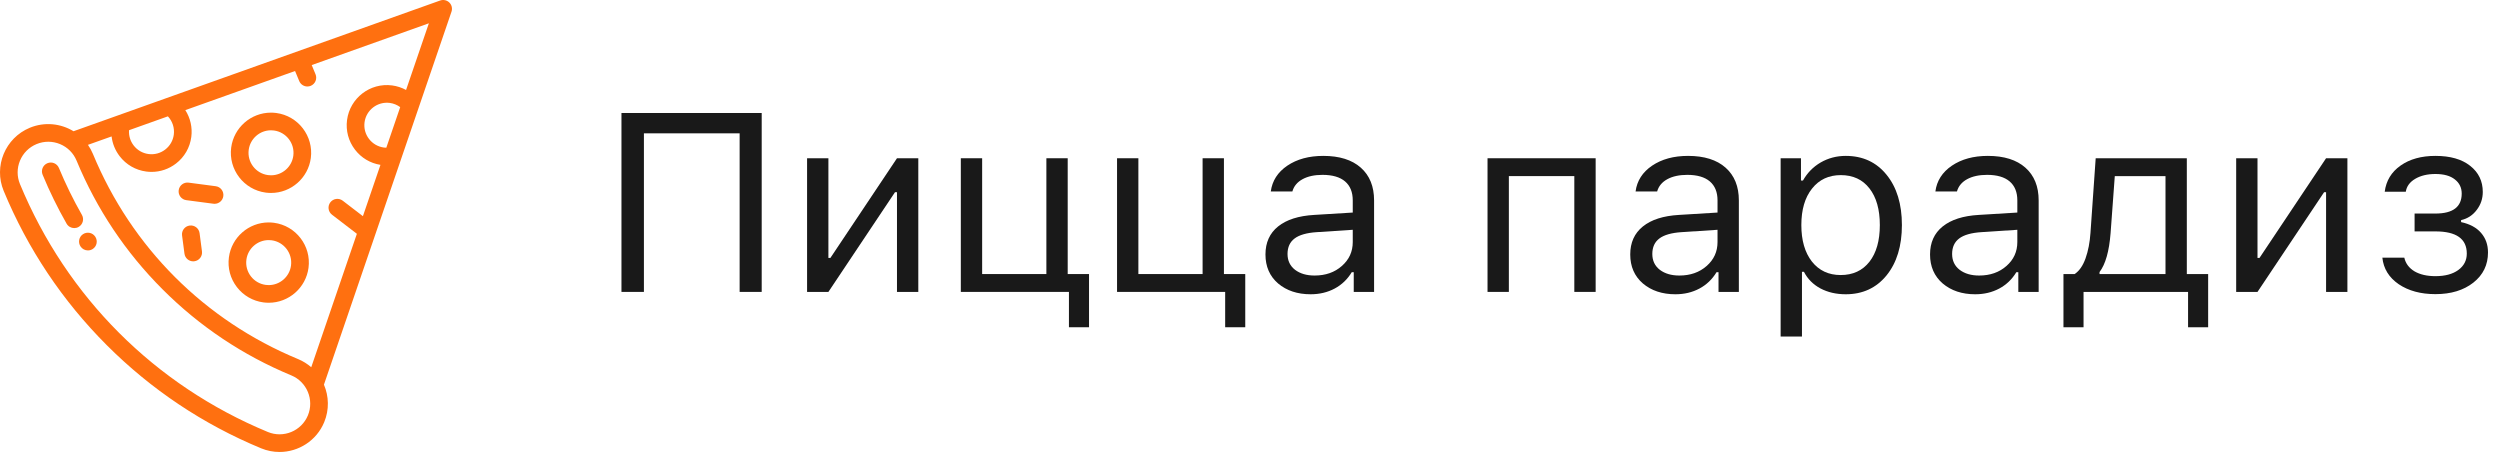
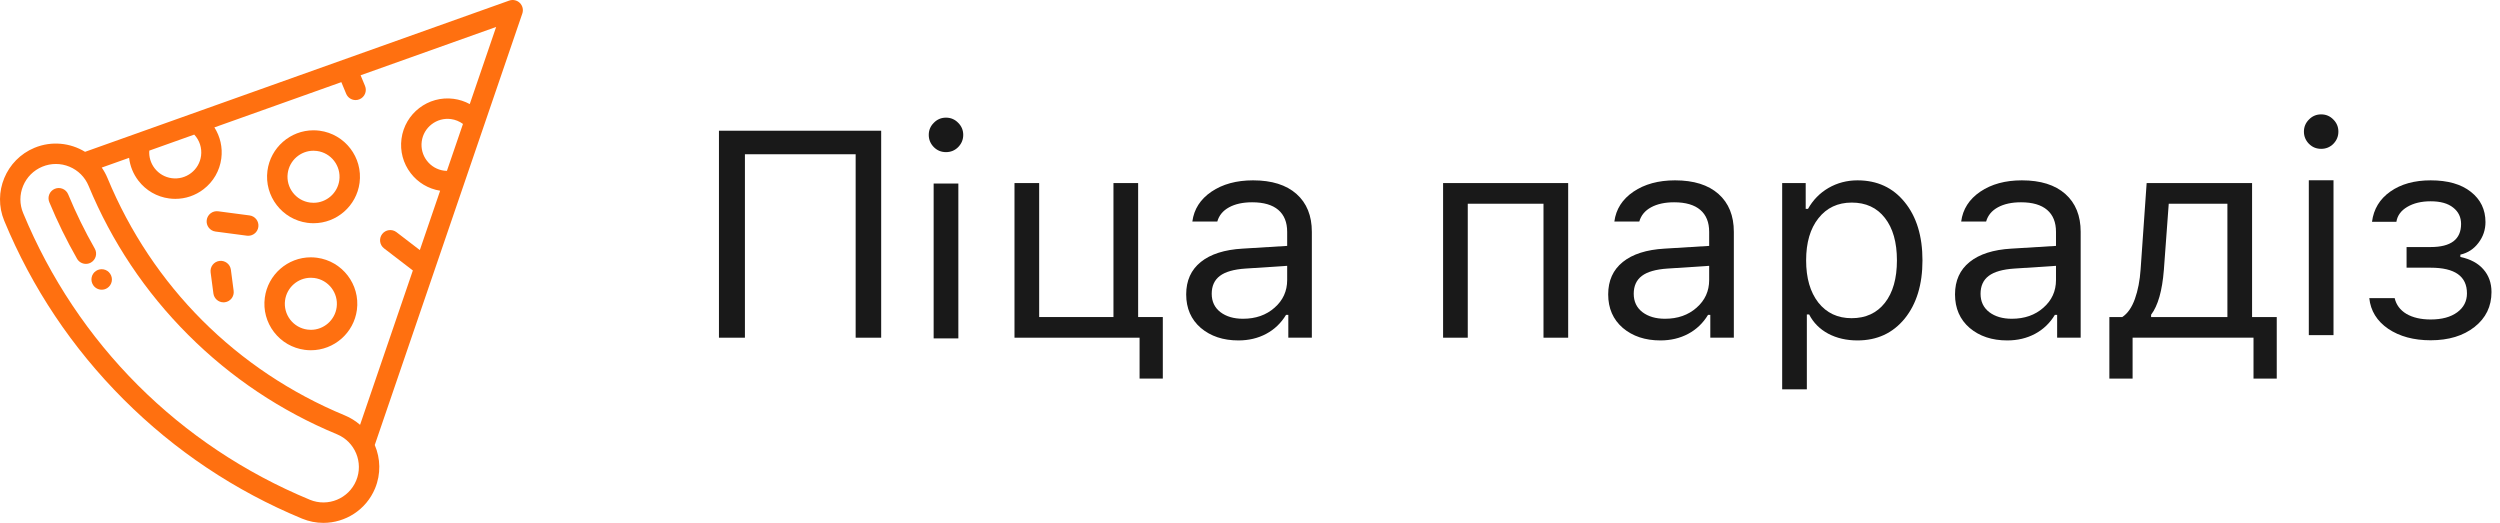
- <svg xmlns="http://www.w3.org/2000/svg" width="177" height="32" viewBox="0 0 177 32" fill="none">
+ <svg xmlns="http://www.w3.org/2000/svg" width="153" height="32" viewBox="0 0 153 32" fill="none">
  <path d="M31.814 0.18C31.643 0.012 31.391 -0.044 31.165 0.036L5.205 9.292C4.304 8.741 3.16 8.612 2.11 9.046C0.369 9.768 -0.461 11.771 0.26 13.513C1.961 17.62 4.418 21.296 7.561 24.439C10.704 27.582 14.38 30.039 18.487 31.74C18.913 31.916 19.355 32 19.791 32C21.133 32 22.409 31.205 22.954 29.889C23.32 29.005 23.285 28.052 22.935 27.234L31.966 0.827C32.044 0.6 31.985 0.349 31.814 0.18ZM9.136 9.218L11.887 8.237C12.21 8.581 12.368 9.055 12.305 9.534C12.249 9.956 12.033 10.331 11.695 10.59C11.357 10.849 10.94 10.961 10.517 10.906C10.095 10.85 9.72 10.634 9.461 10.296C9.223 9.985 9.109 9.606 9.136 9.218ZM21.799 29.411C21.341 30.516 20.07 31.042 18.965 30.585C10.963 27.27 4.73 21.037 1.415 13.035C1.193 12.5 1.193 11.91 1.415 11.375C1.637 10.84 2.054 10.423 2.589 10.201C3.124 9.98 3.714 9.98 4.249 10.201C4.784 10.423 5.201 10.84 5.422 11.375C6.841 14.8 8.89 17.866 11.512 20.488C14.133 23.11 17.2 25.159 20.625 26.578C21.73 27.035 22.256 28.306 21.799 29.411ZM27.351 10.458C27.295 10.457 27.238 10.453 27.182 10.446C26.76 10.39 26.385 10.174 26.126 9.836C25.867 9.499 25.755 9.081 25.81 8.659C25.925 7.788 26.727 7.173 27.598 7.287C27.866 7.323 28.119 7.427 28.334 7.585L27.351 10.458ZM28.749 6.37C28.445 6.204 28.11 6.094 27.761 6.048C26.206 5.843 24.776 6.941 24.571 8.496C24.472 9.248 24.672 9.995 25.134 10.597C25.579 11.178 26.217 11.557 26.936 11.672L25.694 15.305L24.265 14.209C23.991 13.999 23.599 14.05 23.389 14.324C23.179 14.598 23.23 14.99 23.504 15.2L25.267 16.553L22.036 26C21.765 25.765 21.453 25.567 21.104 25.423C14.48 22.679 9.321 17.52 6.578 10.896C6.482 10.666 6.364 10.452 6.227 10.255L7.901 9.659C7.959 10.163 8.153 10.644 8.47 11.057C8.932 11.659 9.601 12.046 10.354 12.145C10.48 12.162 10.606 12.17 10.731 12.17C11.353 12.17 11.954 11.967 12.456 11.582C13.059 11.12 13.445 10.45 13.544 9.697C13.633 9.021 13.475 8.352 13.121 7.797L20.89 5.027L21.185 5.738C21.285 5.979 21.517 6.124 21.762 6.124C21.842 6.124 21.923 6.109 22.001 6.076C22.32 5.944 22.472 5.578 22.34 5.26L22.069 4.607L30.364 1.649L28.749 6.37Z" fill="#FF7010" />
  <path d="M6.75 16.767C6.748 16.764 6.743 16.756 6.741 16.753C6.55 16.466 6.162 16.389 5.875 16.581C5.588 16.771 5.511 17.159 5.7 17.446C5.82 17.63 6.02 17.73 6.225 17.73C6.341 17.73 6.458 17.698 6.562 17.631C6.853 17.444 6.937 17.058 6.75 16.767Z" fill="#FF7010" />
  <path d="M5.799 15.214C5.19 14.147 4.643 13.029 4.172 11.893C4.04 11.574 3.674 11.422 3.356 11.555C3.037 11.687 2.885 12.052 3.017 12.371C3.508 13.556 4.079 14.721 4.714 15.834C4.829 16.036 5.04 16.149 5.257 16.149C5.362 16.149 5.469 16.123 5.566 16.067C5.866 15.896 5.971 15.514 5.799 15.214Z" fill="#FF7010" />
  <path d="M19.558 7.999C19.434 7.983 19.308 7.975 19.184 7.975C17.764 7.975 16.554 9.037 16.368 10.447C16.164 12.001 17.262 13.432 18.816 13.637C18.94 13.653 19.066 13.661 19.19 13.661C20.61 13.661 21.82 12.598 22.006 11.189C22.21 9.635 21.112 8.204 19.558 7.999ZM20.767 11.026C20.663 11.816 19.985 12.411 19.19 12.411C19.12 12.411 19.049 12.407 18.979 12.397C18.108 12.283 17.493 11.481 17.608 10.61C17.712 9.82 18.389 9.225 19.184 9.225C19.254 9.225 19.325 9.229 19.395 9.239C20.266 9.353 20.881 10.155 20.767 11.026Z" fill="#FF7010" />
  <path d="M19.396 15.773C19.272 15.757 19.146 15.748 19.022 15.748C17.602 15.748 16.391 16.811 16.206 18.221C16.107 18.974 16.307 19.72 16.769 20.323C17.231 20.925 17.9 21.311 18.653 21.411C18.777 21.427 18.903 21.435 19.027 21.435C20.447 21.435 21.657 20.372 21.843 18.963C22.048 17.409 20.95 15.978 19.396 15.773ZM20.604 18.8C20.5 19.59 19.822 20.185 19.027 20.185C18.957 20.185 18.886 20.18 18.817 20.171C18.395 20.116 18.02 19.899 17.761 19.562C17.502 19.224 17.39 18.806 17.445 18.384C17.549 17.594 18.227 16.999 19.022 16.999C19.091 16.999 19.163 17.003 19.232 17.012C20.103 17.127 20.718 17.929 20.604 18.8Z" fill="#FF7010" />
  <path d="M15.273 13.184L13.352 12.931C13.01 12.886 12.696 13.127 12.651 13.469C12.606 13.812 12.847 14.126 13.189 14.171L15.11 14.424C15.138 14.427 15.165 14.429 15.193 14.429C15.501 14.429 15.77 14.2 15.811 13.886C15.857 13.543 15.616 13.229 15.273 13.184Z" fill="#FF7010" />
  <path d="M14.299 17.796L14.13 16.507C14.085 16.165 13.771 15.924 13.428 15.969C13.086 16.014 12.845 16.328 12.89 16.671L13.06 17.959C13.101 18.274 13.37 18.503 13.679 18.503C13.706 18.503 13.734 18.501 13.761 18.498C14.104 18.453 14.344 18.139 14.299 17.796Z" fill="#FF7010" />
-   <path d="M172.428 20.825C171.392 20.825 170.526 20.591 169.83 20.123C169.139 19.649 168.753 19.023 168.671 18.244H170.225C170.318 18.654 170.558 18.976 170.945 19.21C171.337 19.438 171.831 19.552 172.428 19.552C173.113 19.552 173.654 19.406 174.052 19.113C174.45 18.821 174.649 18.434 174.649 17.954C174.649 16.907 173.909 16.383 172.428 16.383H170.953V15.119H172.428C173.669 15.119 174.289 14.648 174.289 13.706C174.289 13.29 174.128 12.957 173.806 12.705C173.484 12.447 173.025 12.319 172.428 12.319C171.86 12.319 171.383 12.433 170.997 12.661C170.611 12.889 170.389 13.194 170.33 13.574H168.838C168.937 12.796 169.312 12.178 169.961 11.722C170.611 11.265 171.433 11.037 172.428 11.037C173.476 11.037 174.295 11.271 174.886 11.739C175.483 12.208 175.781 12.825 175.781 13.592C175.781 14.066 175.638 14.49 175.351 14.864C175.07 15.239 174.702 15.479 174.245 15.584V15.725C174.866 15.859 175.337 16.114 175.659 16.488C175.986 16.863 176.15 17.325 176.15 17.875C176.15 18.753 175.805 19.464 175.114 20.009C174.424 20.553 173.528 20.825 172.428 20.825Z" fill="#191919" />
-   <path d="M159.831 20.667H158.321V11.204H159.831V18.262H159.972L164.686 11.204H166.196V20.667H164.686V13.609H164.545L159.831 20.667Z" fill="#191919" />
-   <path d="M153.317 19.403V12.468H149.727L149.429 16.515C149.329 17.791 149.069 18.707 148.647 19.263V19.403H153.317ZM147.515 23.169H146.093V19.403H146.883C147.211 19.187 147.468 18.818 147.655 18.297C147.843 17.77 147.96 17.165 148.006 16.48L148.375 11.204H154.827V19.403H156.337V23.169H154.915V20.667H147.515V23.169Z" fill="#191919" />
-   <path d="M140.123 19.508C140.902 19.508 141.546 19.283 142.055 18.832C142.57 18.382 142.827 17.817 142.827 17.138V16.269L140.281 16.436C139.568 16.483 139.044 16.632 138.71 16.884C138.377 17.135 138.21 17.501 138.21 17.981C138.21 18.455 138.388 18.829 138.745 19.105C139.102 19.374 139.562 19.508 140.123 19.508ZM139.843 20.834C138.912 20.834 138.145 20.579 137.543 20.07C136.946 19.555 136.647 18.87 136.647 18.016C136.647 17.173 136.946 16.512 137.543 16.032C138.14 15.552 138.991 15.28 140.097 15.216L142.827 15.049V14.189C142.827 13.603 142.646 13.156 142.283 12.845C141.92 12.535 141.388 12.38 140.685 12.38C140.118 12.38 139.647 12.483 139.272 12.687C138.897 12.892 138.657 13.182 138.552 13.556H137.025C137.124 12.802 137.513 12.193 138.192 11.731C138.877 11.268 139.726 11.037 140.738 11.037C141.885 11.037 142.772 11.315 143.398 11.871C144.024 12.427 144.337 13.2 144.337 14.189V20.667H142.897V19.271H142.757C142.453 19.774 142.049 20.161 141.546 20.43C141.042 20.699 140.475 20.834 139.843 20.834Z" fill="#191919" />
-   <path d="M130.678 11.037C131.884 11.037 132.846 11.482 133.566 12.371C134.292 13.261 134.655 14.449 134.655 15.935C134.655 17.416 134.292 18.604 133.566 19.5C132.84 20.389 131.878 20.834 130.678 20.834C130.005 20.834 129.408 20.696 128.887 20.421C128.366 20.14 127.977 19.748 127.72 19.245H127.579V23.827H126.069V11.204H127.509V12.784H127.649C127.954 12.24 128.372 11.812 128.905 11.502C129.443 11.192 130.034 11.037 130.678 11.037ZM130.318 19.473C131.184 19.473 131.863 19.16 132.355 18.534C132.846 17.908 133.092 17.041 133.092 15.935C133.092 14.829 132.846 13.963 132.355 13.337C131.869 12.711 131.193 12.398 130.327 12.398C129.472 12.398 128.794 12.717 128.29 13.355C127.787 13.987 127.535 14.847 127.535 15.935C127.535 17.018 127.784 17.878 128.281 18.516C128.785 19.154 129.464 19.473 130.318 19.473Z" fill="#191919" />
-   <path d="M118.897 19.508C119.676 19.508 120.319 19.283 120.829 18.832C121.344 18.382 121.601 17.817 121.601 17.138V16.269L119.055 16.436C118.341 16.483 117.818 16.632 117.484 16.884C117.15 17.135 116.984 17.501 116.984 17.981C116.984 18.455 117.162 18.829 117.519 19.105C117.876 19.374 118.336 19.508 118.897 19.508ZM118.616 20.834C117.686 20.834 116.919 20.579 116.317 20.07C115.72 19.555 115.421 18.87 115.421 18.016C115.421 17.173 115.72 16.512 116.317 16.032C116.913 15.552 117.765 15.28 118.871 15.216L121.601 15.049V14.189C121.601 13.603 121.42 13.156 121.057 12.845C120.694 12.535 120.161 12.38 119.459 12.38C118.892 12.38 118.42 12.483 118.046 12.687C117.671 12.892 117.431 13.182 117.326 13.556H115.799C115.898 12.802 116.287 12.193 116.966 11.731C117.651 11.268 118.499 11.037 119.512 11.037C120.659 11.037 121.546 11.315 122.172 11.871C122.798 12.427 123.111 13.2 123.111 14.189V20.667H121.671V19.271H121.531C121.227 19.774 120.823 20.161 120.319 20.43C119.816 20.699 119.249 20.834 118.616 20.834Z" fill="#191919" />
-   <path d="M111.462 20.667V12.468H106.827V20.667H105.317V11.204H112.972V20.667H111.462Z" fill="#191919" />
-   <path d="M93.071 19.508C93.85 19.508 94.493 19.283 95.002 18.832C95.517 18.382 95.775 17.817 95.775 17.138V16.269L93.229 16.436C92.515 16.483 91.992 16.632 91.658 16.884C91.324 17.135 91.157 17.501 91.157 17.981C91.157 18.455 91.336 18.829 91.693 19.105C92.05 19.374 92.509 19.508 93.071 19.508ZM92.79 20.834C91.86 20.834 91.093 20.579 90.49 20.07C89.893 19.555 89.595 18.87 89.595 18.016C89.595 17.173 89.893 16.512 90.49 16.032C91.087 15.552 91.939 15.28 93.045 15.216L95.775 15.049V14.189C95.775 13.603 95.594 13.156 95.231 12.845C94.868 12.535 94.335 12.38 93.633 12.38C93.065 12.38 92.594 12.483 92.22 12.687C91.845 12.892 91.605 13.182 91.5 13.556H89.972C90.072 12.802 90.461 12.193 91.14 11.731C91.825 11.268 92.673 11.037 93.686 11.037C94.833 11.037 95.719 11.315 96.346 11.871C96.972 12.427 97.285 13.2 97.285 14.189V20.667H95.845V19.271H95.705C95.4 19.774 94.997 20.161 94.493 20.43C93.99 20.699 93.422 20.834 92.79 20.834Z" fill="#191919" />
-   <path d="M88.164 23.169H86.742V20.667H79.087V11.204H80.597V19.403H85.144V11.204H86.654V19.403H88.164V23.169Z" fill="#191919" />
-   <path d="M77.103 23.169H75.681V20.667H68.026V11.204H69.536V19.403H74.084V11.204H75.593V19.403H77.103V23.169Z" fill="#191919" />
-   <path d="M58.651 20.667H57.141V11.204H58.651V18.262H58.792L63.506 11.204H65.016V20.667H63.506V13.609H63.365L58.651 20.667Z" fill="#191919" />
+   <path d="M148.757 20.825C147.721 20.825 146.855 20.591 146.159 20.123C145.468 19.649 145.082 19.023 145 18.244H146.554C146.647 18.654 146.887 18.976 147.274 19.21C147.666 19.438 148.16 19.552 148.757 19.552C149.442 19.552 149.983 19.406 150.381 19.113C150.779 18.821 150.978 18.434 150.978 17.954C150.978 16.907 150.238 16.383 148.757 16.383H147.282V15.119H148.757C149.998 15.119 150.618 14.648 150.618 13.706C150.618 13.29 150.457 12.957 150.135 12.705C149.814 12.447 149.354 12.319 148.757 12.319C148.189 12.319 147.713 12.433 147.326 12.661C146.94 12.889 146.718 13.194 146.659 13.574H145.167C145.266 12.796 145.641 12.178 146.29 11.722C146.94 11.265 147.762 11.037 148.757 11.037C149.805 11.037 150.624 11.271 151.215 11.739C151.812 12.208 152.111 12.825 152.111 13.592C152.111 14.066 151.967 14.49 151.68 14.864C151.399 15.239 151.031 15.479 150.574 15.584V15.725C151.195 15.859 151.666 16.114 151.988 16.488C152.315 16.863 152.479 17.325 152.479 17.875C152.479 18.753 152.134 19.464 151.443 20.009C150.753 20.553 149.857 20.825 148.757 20.825Z" fill="#191919" />
+   <path d="M136.317 19.403V12.468H132.727L132.429 16.515C132.329 17.791 132.069 18.707 131.647 19.263V19.403H136.317ZM130.515 23.169H129.093V19.403H129.883C130.211 19.187 130.468 18.818 130.655 18.297C130.843 17.77 130.96 17.165 131.006 16.48L131.375 11.204H137.827V19.403H139.337V23.169H137.915V20.667H130.515V23.169Z" fill="#191919" />
+   <path d="M123.123 19.508C123.902 19.508 124.546 19.283 125.055 18.832C125.57 18.382 125.827 17.817 125.827 17.138V16.269L123.281 16.436C122.568 16.483 122.044 16.632 121.71 16.884C121.377 17.135 121.21 17.501 121.21 17.981C121.21 18.455 121.388 18.829 121.745 19.105C122.102 19.374 122.562 19.508 123.123 19.508ZM122.843 20.834C121.912 20.834 121.145 20.579 120.543 20.07C119.946 19.555 119.647 18.87 119.647 18.016C119.647 17.173 119.946 16.512 120.543 16.032C121.14 15.552 121.991 15.28 123.097 15.216L125.827 15.049V14.189C125.827 13.603 125.646 13.156 125.283 12.845C124.92 12.535 124.388 12.38 123.685 12.38C123.118 12.38 122.647 12.483 122.272 12.687C121.897 12.892 121.657 13.182 121.552 13.556H120.025C120.124 12.802 120.513 12.193 121.192 11.731C121.877 11.268 122.726 11.037 123.738 11.037C124.885 11.037 125.772 11.315 126.398 11.871C127.024 12.427 127.337 13.2 127.337 14.189V20.667H125.897V19.271H125.757C125.453 19.774 125.049 20.161 124.546 20.43C124.042 20.699 123.475 20.834 122.843 20.834Z" fill="#191919" />
+   <path d="M113.678 11.037C114.884 11.037 115.846 11.482 116.566 12.371C117.292 13.261 117.655 14.449 117.655 15.935C117.655 17.416 117.292 18.604 116.566 19.5C115.84 20.389 114.878 20.834 113.678 20.834C113.005 20.834 112.408 20.696 111.887 20.421C111.366 20.14 110.977 19.748 110.72 19.245H110.579V23.827H109.069V11.204H110.509V12.784H110.649C110.954 12.24 111.372 11.812 111.905 11.502C112.443 11.192 113.034 11.037 113.678 11.037ZM113.318 19.473C114.184 19.473 114.863 19.16 115.355 18.534C115.846 17.908 116.092 17.041 116.092 15.935C116.092 14.829 115.846 13.963 115.355 13.337C114.869 12.711 114.193 12.398 113.327 12.398C112.472 12.398 111.794 12.717 111.29 13.355C110.787 13.987 110.535 14.847 110.535 15.935C110.535 17.018 110.784 17.878 111.281 18.516C111.785 19.154 112.464 19.473 113.318 19.473Z" fill="#191919" />
+   <path d="M101.897 19.508C102.676 19.508 103.319 19.283 103.829 18.832C104.344 18.382 104.601 17.817 104.601 17.138V16.269L102.055 16.436C101.341 16.483 100.818 16.632 100.484 16.884C100.15 17.135 99.984 17.501 99.984 17.981C99.984 18.455 100.162 18.829 100.519 19.105C100.876 19.374 101.336 19.508 101.897 19.508ZM101.616 20.834C100.686 20.834 99.919 20.579 99.317 20.07C98.72 19.555 98.421 18.87 98.421 18.016C98.421 17.173 98.72 16.512 99.317 16.032C99.913 15.552 100.765 15.28 101.871 15.216L104.601 15.049V14.189C104.601 13.603 104.42 13.156 104.057 12.845C103.694 12.535 103.161 12.38 102.459 12.38C101.892 12.38 101.42 12.483 101.046 12.687C100.671 12.892 100.431 13.182 100.326 13.556H98.799C98.898 12.802 99.287 12.193 99.966 11.731C100.651 11.268 101.499 11.037 102.512 11.037C103.659 11.037 104.546 11.315 105.172 11.871C105.798 12.427 106.111 13.2 106.111 14.189V20.667H104.671V19.271H104.531C104.227 19.774 103.823 20.161 103.319 20.43C102.816 20.699 102.249 20.834 101.616 20.834Z" fill="#191919" />
+   <path d="M94.462 20.667V12.468H89.827V20.667H88.317V11.204H95.972V20.667H94.462Z" fill="#191919" />
+   <path d="M76.071 19.508C76.85 19.508 77.493 19.283 78.002 18.832C78.517 18.382 78.775 17.817 78.775 17.138V16.269L76.229 16.436C75.515 16.483 74.992 16.632 74.658 16.884C74.324 17.135 74.157 17.501 74.157 17.981C74.157 18.455 74.336 18.829 74.693 19.105C75.05 19.374 75.509 19.508 76.071 19.508ZM75.79 20.834C74.86 20.834 74.093 20.579 73.49 20.07C72.893 19.555 72.595 18.87 72.595 18.016C72.595 17.173 72.893 16.512 73.49 16.032C74.087 15.552 74.939 15.28 76.045 15.216L78.775 15.049V14.189C78.775 13.603 78.594 13.156 78.231 12.845C77.868 12.535 77.335 12.38 76.633 12.38C76.065 12.38 75.594 12.483 75.22 12.687C74.845 12.892 74.605 13.182 74.5 13.556H72.972C73.072 12.802 73.461 12.193 74.14 11.731C74.825 11.268 75.673 11.037 76.686 11.037C77.833 11.037 78.719 11.315 79.346 11.871C79.972 12.427 80.285 13.2 80.285 14.189V20.667H78.845V19.271H78.705C78.4 19.774 77.997 20.161 77.493 20.43C76.99 20.699 76.422 20.834 75.79 20.834Z" fill="#191919" />
+   <path d="M71.164 23.169H69.742V20.667H62.087V11.204H63.597V19.403H68.144V11.204H69.654V19.403H71.164V23.169Z" fill="#191919" />
  <path d="M53.928 20.667H52.366V9.44H45.589V20.667H44V8H53.928V20.667Z" fill="#191919" />
+   <path d="M57.139 20.709V11.234H58.651V20.709H57.139ZM58.642 9.002C58.437 9.207 58.188 9.31 57.895 9.31C57.602 9.31 57.353 9.207 57.148 9.002C56.943 8.791 56.84 8.542 56.84 8.255C56.84 7.968 56.943 7.722 57.148 7.517C57.353 7.306 57.602 7.2 57.895 7.2C58.188 7.2 58.437 7.306 58.642 7.517C58.847 7.722 58.95 7.968 58.95 8.255C58.95 8.542 58.847 8.791 58.642 9.002Z" fill="#191919" />
+   <path d="M141.299 20.509V11.034H142.811V20.509H141.299ZM142.802 8.802C142.597 9.007 142.348 9.109 142.055 9.109C141.762 9.109 141.513 9.007 141.308 8.802C141.103 8.591 141 8.342 141 8.055C141 7.768 141.103 7.521 141.308 7.316C141.513 7.105 141.762 7 142.055 7C142.348 7 142.597 7.105 142.802 7.316C143.007 7.521 143.109 7.768 143.109 8.055C143.109 8.342 143.007 8.591 142.802 8.802Z" fill="#191919" />
</svg>
